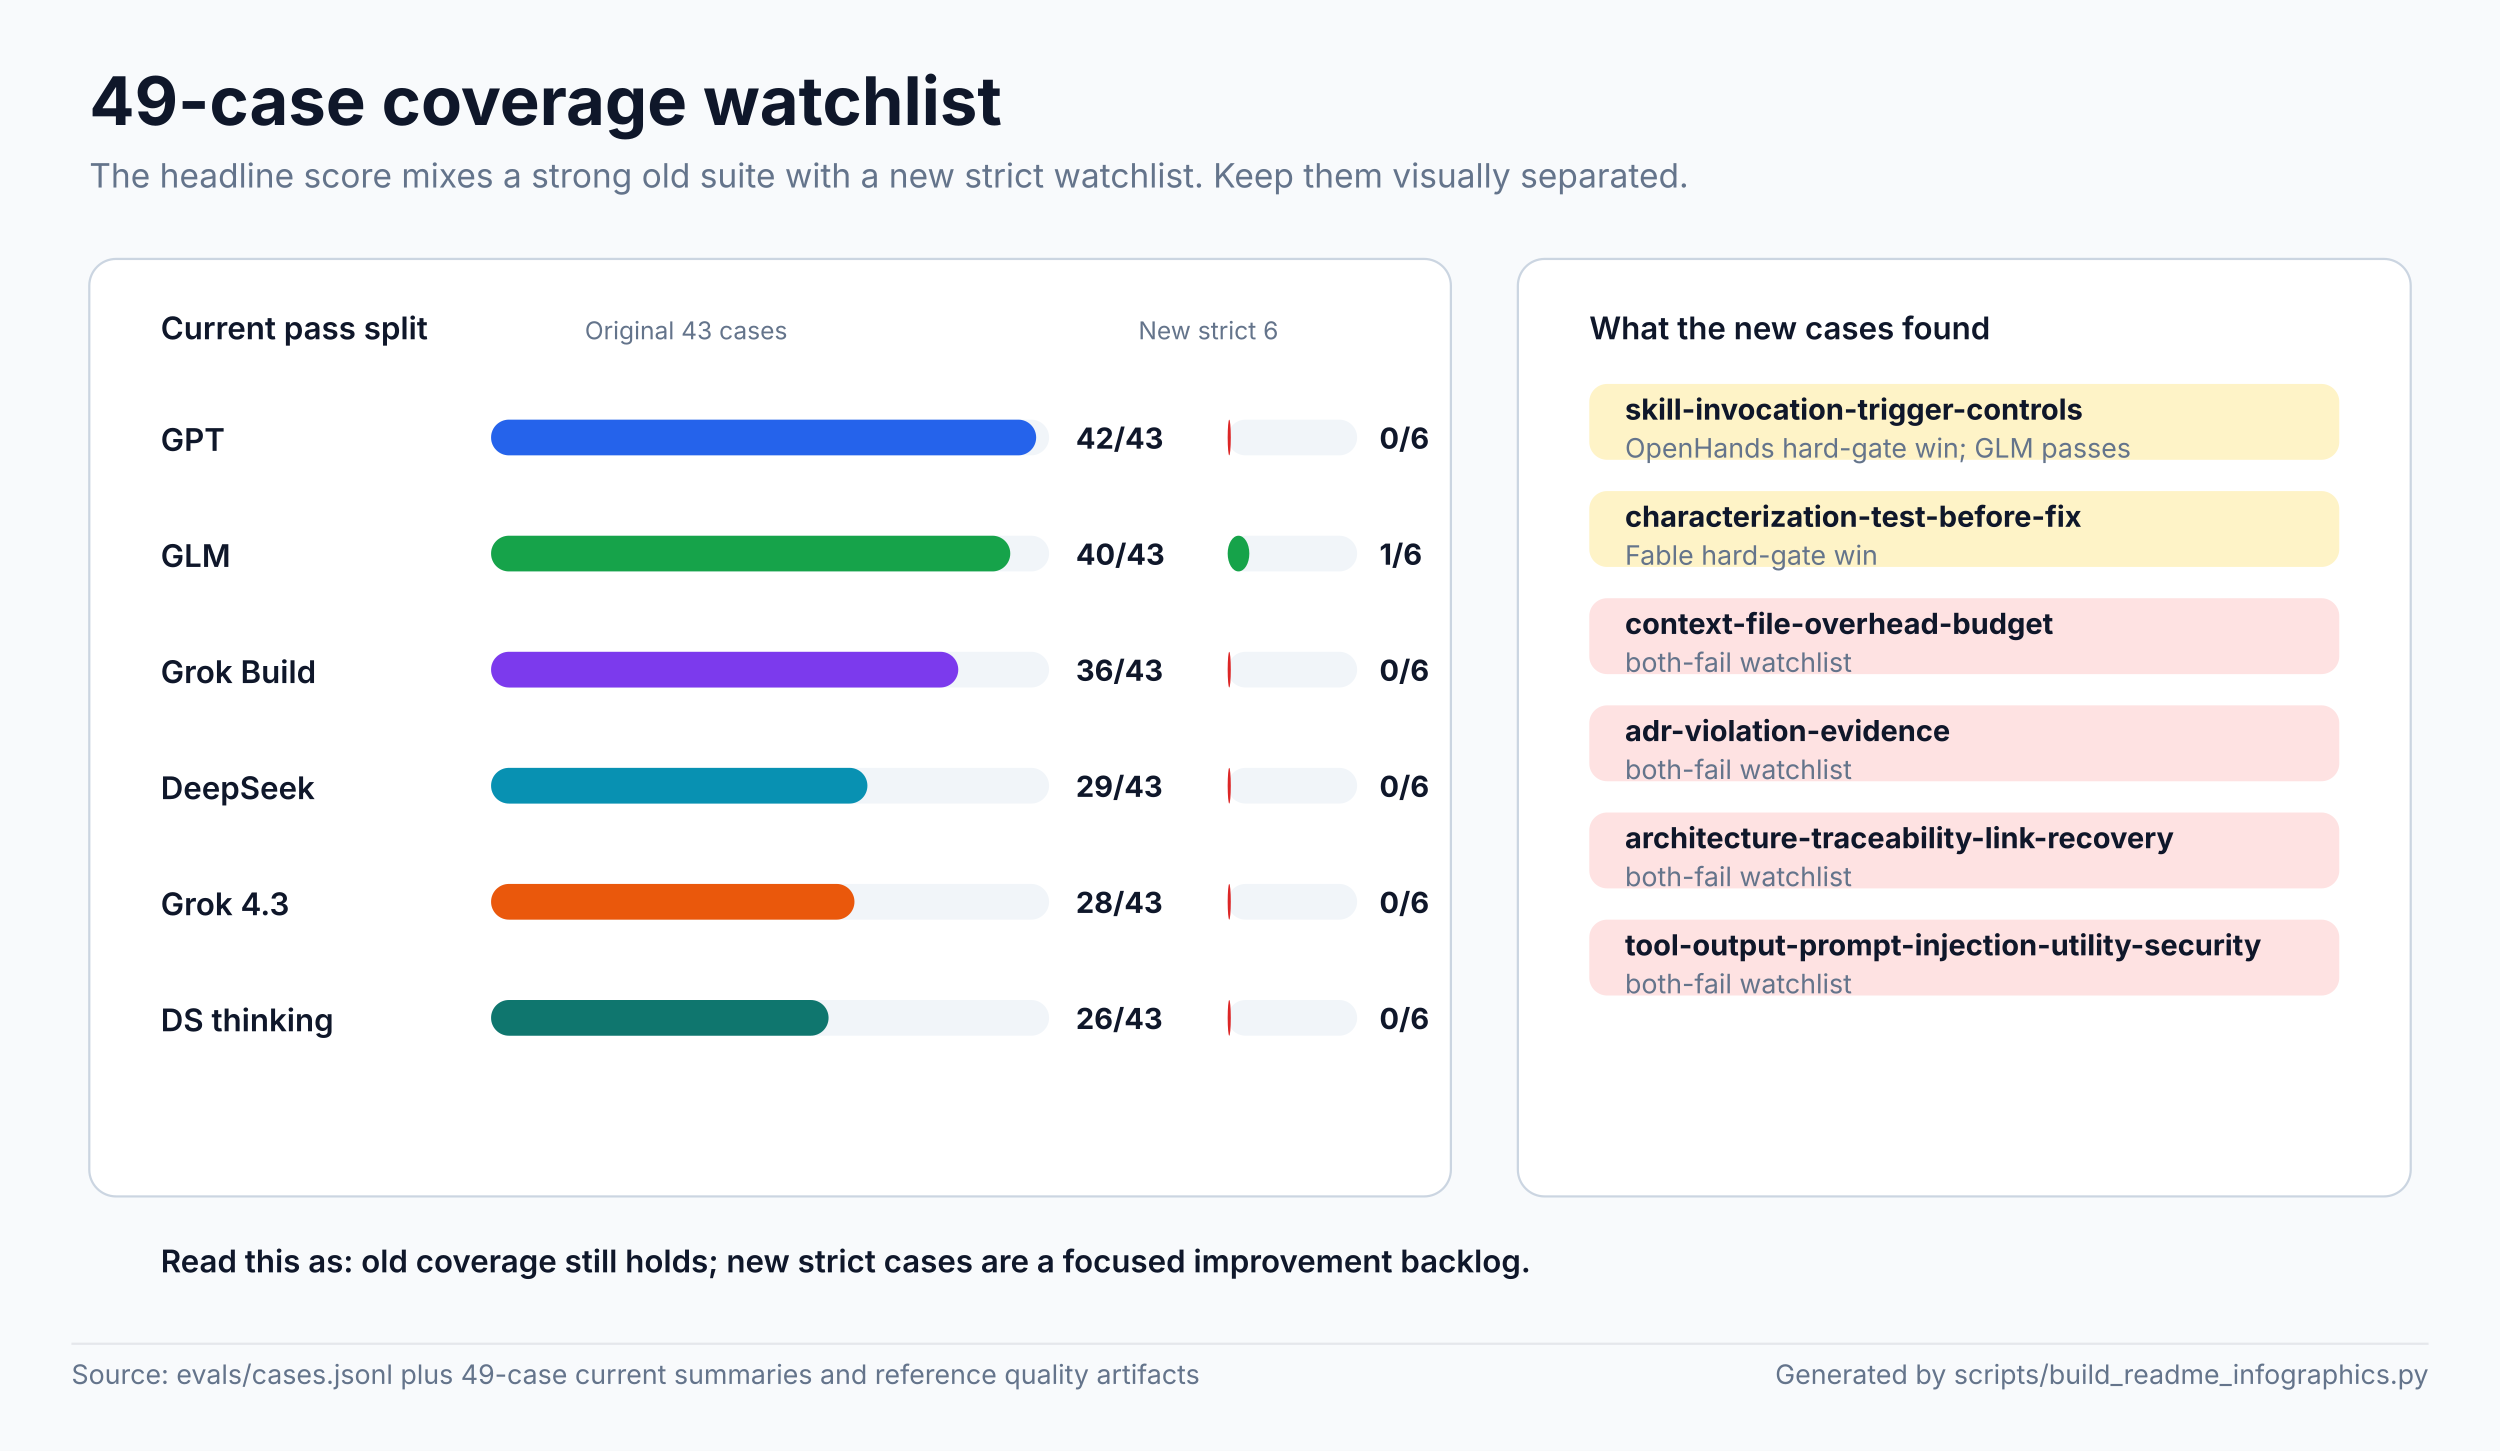
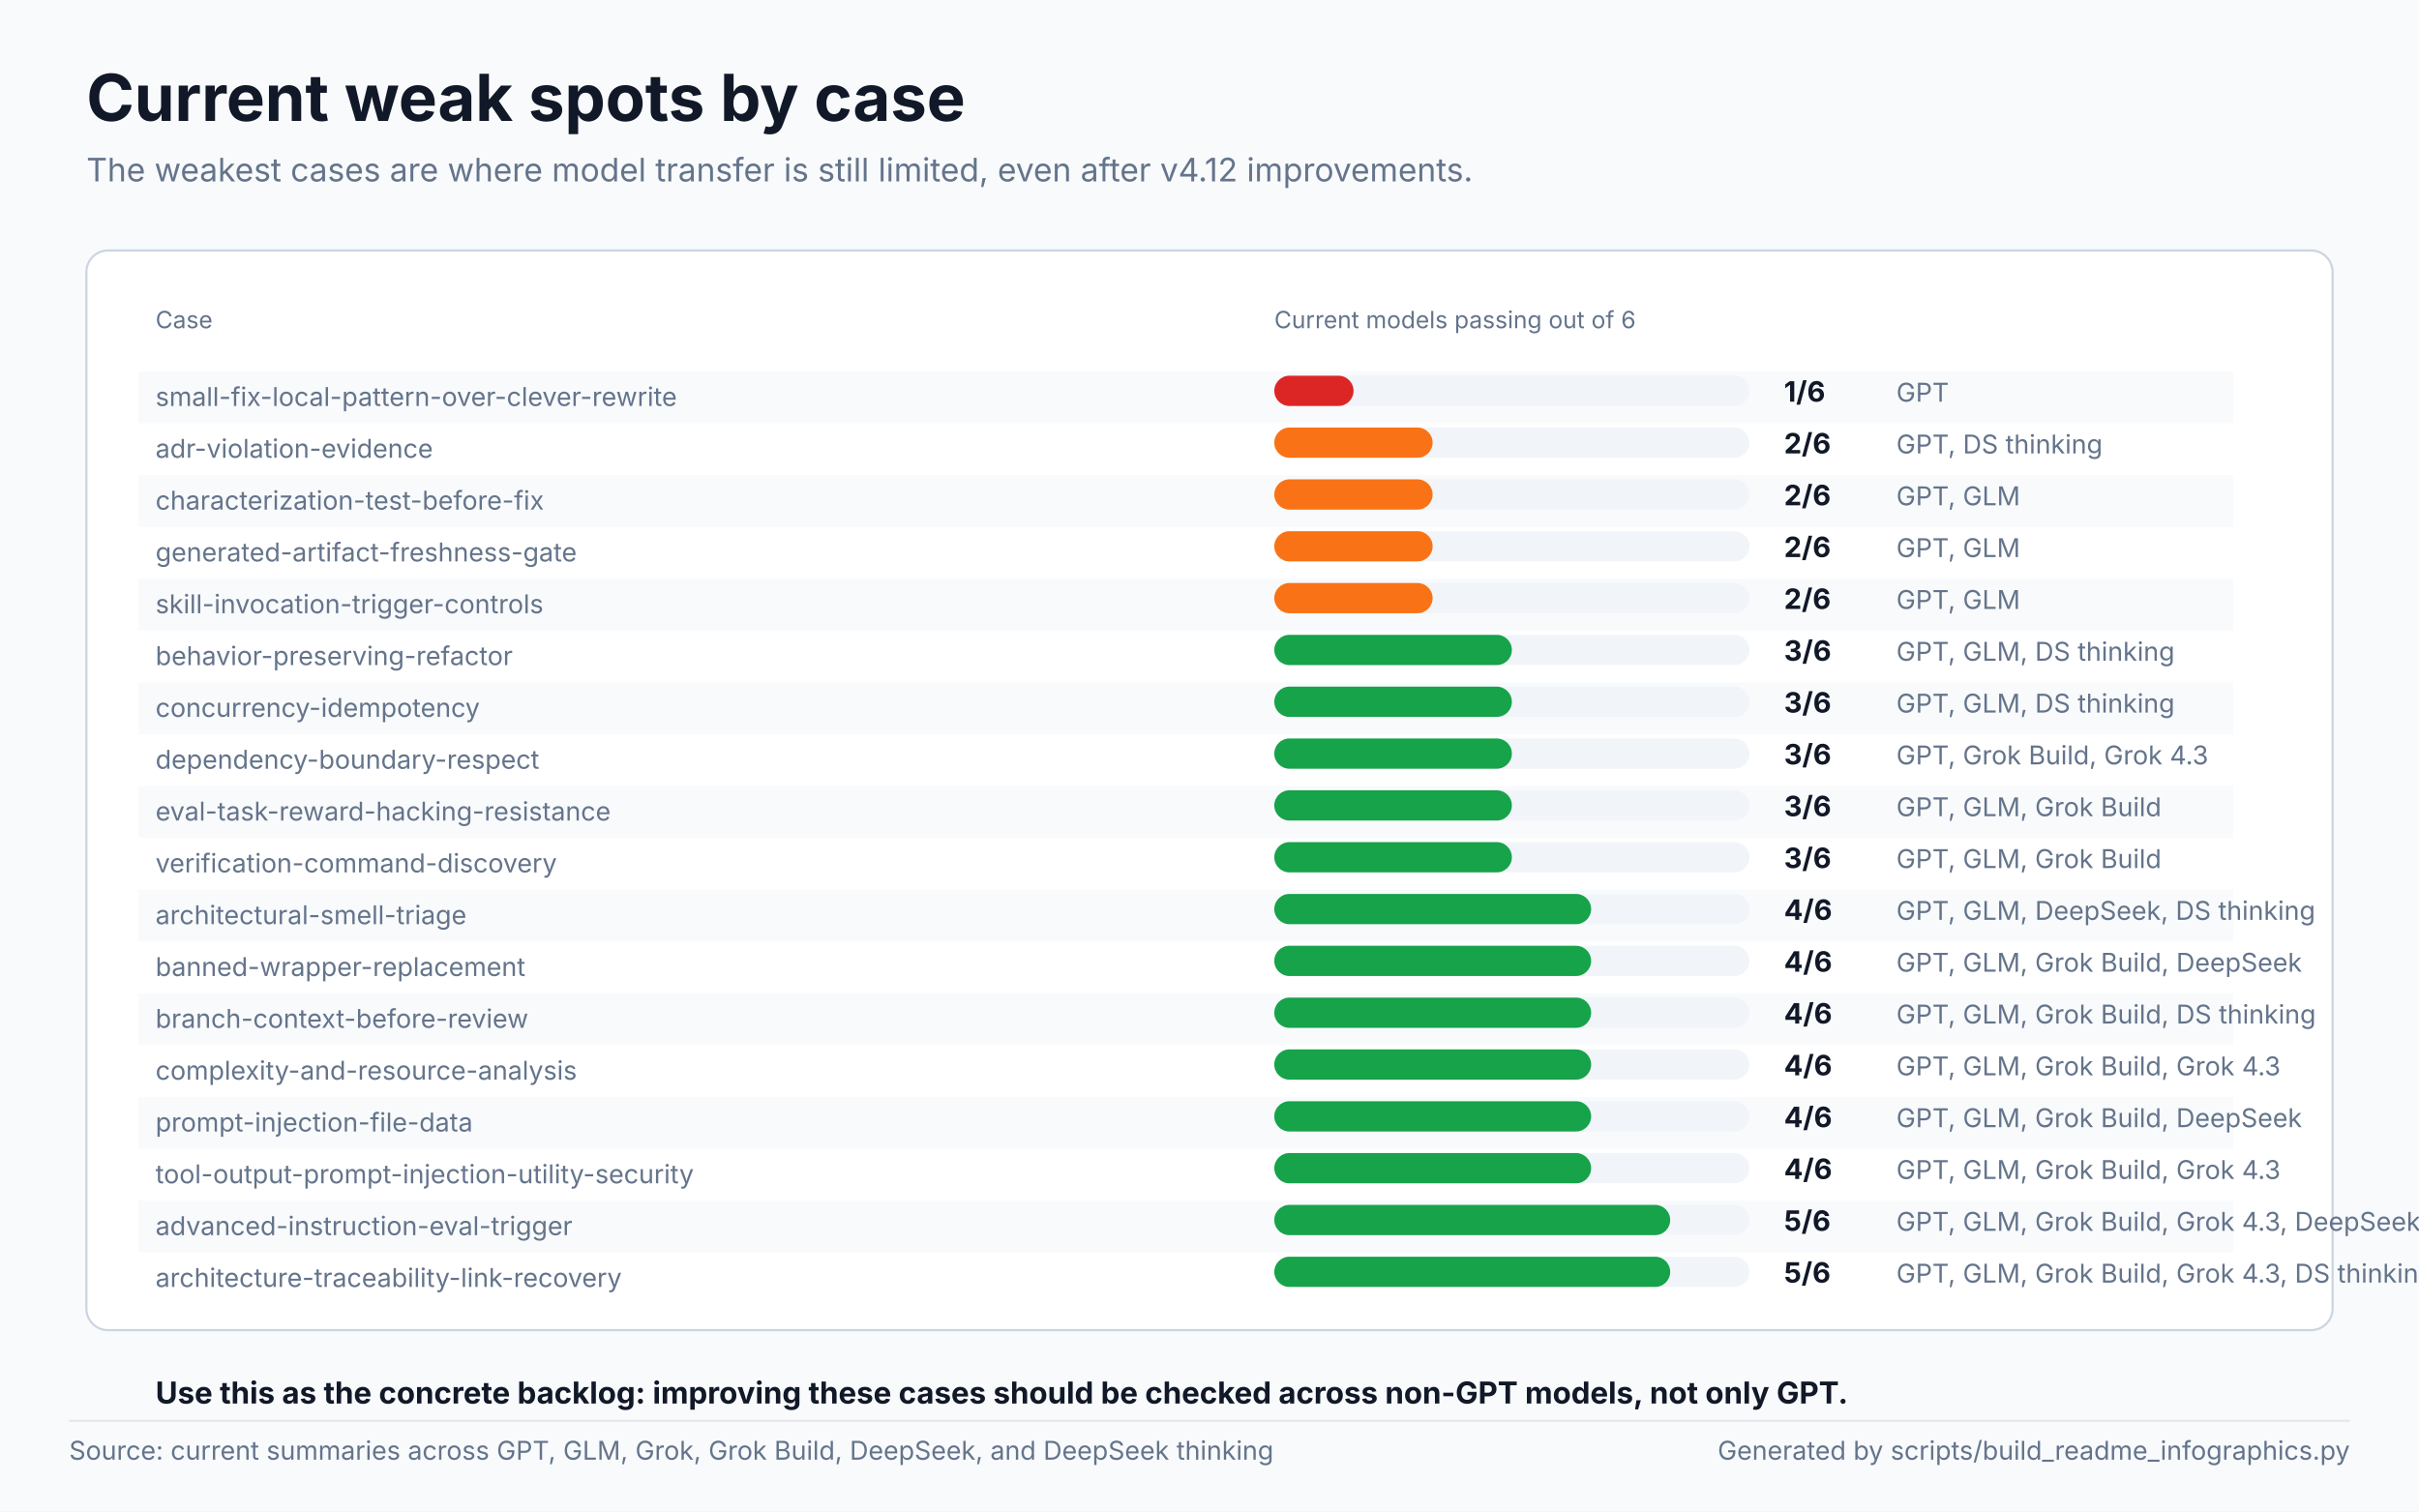
- <svg xmlns="http://www.w3.org/2000/svg" width="1120" height="650" viewBox="0 0 1120 650" role="img" aria-labelledby="title desc">
+ <svg xmlns="http://www.w3.org/2000/svg" width="1120" height="700" viewBox="0 0 1120 700" role="img" aria-labelledby="title desc">
  <style>
- text{font-family:-apple-system,BlinkMacSystemFont,'Segoe UI',sans-serif}
- .title{font-size:30px;font-weight:700;fill:#0f172a}
+ text{font-family:-apple-system,BlinkMacSystemFont,'Segoe UI',sans-serif;letter-spacing:0}
+ .title{font-size:30px;font-weight:700;fill:#111827}
.subtitle{font-size:15px;fill:#64748b}
- .label{font-size:14px;font-weight:600;fill:#0f172a}
+ .label{font-size:14px;font-weight:700;fill:#111827}
.small{font-size:12px;fill:#64748b}
- .value{font-size:13px;font-weight:700;fill:#0f172a}
- .pill{font-size:12px;font-weight:700;fill:#0f172a}
+ .value{font-size:13px;font-weight:700;fill:#111827}
.axis{font-size:11px;fill:#64748b}
+ .cell{font-size:11px;font-weight:700;fill:#111827}
</style>
-   <rect x="0" y="0" width="1120" height="650" rx="0" fill="#f8fafc" />
-   <text x="40.0" y="56.0" class="title">49-case coverage watchlist</text>
-   <text x="40.0" y="84.0" class="subtitle">The headline score mixes a strong old suite with a new strict watchlist. Keep them visually separated.</text>
-   <rect x="40.0" y="116.0" width="610.0" height="420.0" rx="12.0" fill="#ffffff" stroke="#cbd5e1" />
-   <text x="72.0" y="152.0" class="label">Current pass split</text>
-   <text x="262.0" y="152.0" class="axis">Original 43 cases</text>
-   <text x="510.0" y="152.0" class="axis">New strict 6</text>
-   <text x="72.0" y="202.0" class="label">GPT</text>
-   <rect x="220.0" y="188.0" width="250.0" height="16.0" rx="8.0" fill="#f1f5f9" />
-   <rect x="220.0" y="188.0" width="244.2" height="16.0" rx="8.0" fill="#2563eb" />
-   <text x="482.0" y="201.0" class="value">42/43</text>
-   <rect x="550.0" y="188.0" width="58.0" height="16.0" rx="8.0" fill="#f1f5f9" />
-   <rect x="550.0" y="188.0" width="1.4" height="16.0" rx="8.0" fill="#dc2626" />
-   <text x="618.0" y="201.0" class="value">0/6</text>
-   <text x="72.0" y="254.0" class="label">GLM</text>
-   <rect x="220.0" y="240.0" width="250.0" height="16.0" rx="8.0" fill="#f1f5f9" />
-   <rect x="220.0" y="240.0" width="232.6" height="16.0" rx="8.0" fill="#16a34a" />
-   <text x="482.0" y="253.0" class="value">40/43</text>
-   <rect x="550.0" y="240.0" width="58.0" height="16.0" rx="8.0" fill="#f1f5f9" />
-   <rect x="550.0" y="240.0" width="9.7" height="16.0" rx="8.0" fill="#16a34a" />
-   <text x="618.0" y="253.0" class="value">1/6</text>
-   <text x="72.0" y="306.0" class="label">Grok Build</text>
-   <rect x="220.0" y="292.0" width="250.0" height="16.0" rx="8.0" fill="#f1f5f9" />
-   <rect x="220.0" y="292.0" width="209.3" height="16.0" rx="8.0" fill="#7c3aed" />
-   <text x="482.0" y="305.0" class="value">36/43</text>
-   <rect x="550.0" y="292.0" width="58.0" height="16.0" rx="8.0" fill="#f1f5f9" />
-   <rect x="550.0" y="292.0" width="1.4" height="16.0" rx="8.0" fill="#dc2626" />
-   <text x="618.0" y="305.0" class="value">0/6</text>
-   <text x="72.0" y="358.0" class="label">DeepSeek</text>
-   <rect x="220.0" y="344.0" width="250.0" height="16.0" rx="8.0" fill="#f1f5f9" />
-   <rect x="220.0" y="344.0" width="168.6" height="16.0" rx="8.0" fill="#0891b2" />
-   <text x="482.0" y="357.0" class="value">29/43</text>
-   <rect x="550.0" y="344.0" width="58.0" height="16.0" rx="8.0" fill="#f1f5f9" />
-   <rect x="550.0" y="344.0" width="1.4" height="16.0" rx="8.0" fill="#dc2626" />
-   <text x="618.0" y="357.0" class="value">0/6</text>
-   <text x="72.0" y="410.0" class="label">Grok 4.3</text>
-   <rect x="220.0" y="396.0" width="250.0" height="16.0" rx="8.0" fill="#f1f5f9" />
-   <rect x="220.0" y="396.0" width="162.8" height="16.0" rx="8.0" fill="#ea580c" />
-   <text x="482.0" y="409.0" class="value">28/43</text>
-   <rect x="550.0" y="396.0" width="58.0" height="16.0" rx="8.0" fill="#f1f5f9" />
-   <rect x="550.0" y="396.0" width="1.4" height="16.0" rx="8.0" fill="#dc2626" />
-   <text x="618.0" y="409.0" class="value">0/6</text>
-   <text x="72.0" y="462.0" class="label">DS thinking</text>
-   <rect x="220.0" y="448.0" width="250.0" height="16.0" rx="8.0" fill="#f1f5f9" />
-   <rect x="220.0" y="448.0" width="151.2" height="16.0" rx="8.0" fill="#0f766e" />
-   <text x="482.0" y="461.0" class="value">26/43</text>
-   <rect x="550.0" y="448.0" width="58.0" height="16.0" rx="8.0" fill="#f1f5f9" />
-   <rect x="550.0" y="448.0" width="1.4" height="16.0" rx="8.0" fill="#dc2626" />
-   <text x="618.0" y="461.0" class="value">0/6</text>
-   <rect x="680.0" y="116.0" width="400.0" height="420.0" rx="12.0" fill="#ffffff" stroke="#cbd5e1" />
-   <text x="712.0" y="152.0" class="label">What the new cases found</text>
-   <rect x="712.0" y="172.0" width="336.0" height="34.0" rx="8.0" fill="#fef3c7" />
-   <text x="728.0" y="188.0" class="value">skill-invocation-trigger-controls</text>
-   <text x="728.0" y="205.0" class="small">OpenHands hard-gate win; GLM passes</text>
-   <rect x="712.0" y="220.0" width="336.0" height="34.0" rx="8.0" fill="#fef3c7" />
-   <text x="728.0" y="236.0" class="value">characterization-test-before-fix</text>
-   <text x="728.0" y="253.0" class="small">Fable hard-gate win</text>
-   <rect x="712.0" y="268.0" width="336.0" height="34.0" rx="8.0" fill="#fee2e2" />
-   <text x="728.0" y="284.0" class="value">context-file-overhead-budget</text>
-   <text x="728.0" y="301.0" class="small">both-fail watchlist</text>
-   <rect x="712.0" y="316.0" width="336.0" height="34.0" rx="8.0" fill="#fee2e2" />
-   <text x="728.0" y="332.0" class="value">adr-violation-evidence</text>
-   <text x="728.0" y="349.0" class="small">both-fail watchlist</text>
-   <rect x="712.0" y="364.0" width="336.0" height="34.0" rx="8.0" fill="#fee2e2" />
-   <text x="728.0" y="380.0" class="value">architecture-traceability-link-recovery</text>
-   <text x="728.0" y="397.0" class="small">both-fail watchlist</text>
-   <rect x="712.0" y="412.0" width="336.0" height="34.0" rx="8.0" fill="#fee2e2" />
-   <text x="728.0" y="428.0" class="value">tool-output-prompt-injection-utility-security</text>
-   <text x="728.0" y="445.0" class="small">both-fail watchlist</text>
-   <text x="72.0" y="570.0" class="label">Read this as: old coverage still holds; new strict cases are a focused improvement backlog.</text>
-   <line x1="32.0" y1="602.0" x2="1088.0" y2="602.0" stroke="#e5e7eb" stroke-width="1" />
-   <text x="32.0" y="620.0" class="small">Source: evals/cases.jsonl plus 49-case current summaries and reference quality artifacts</text>
-   <text x="1088.0" y="620.0" class="small" text-anchor="end">Generated by scripts/build_readme_infographics.py</text>
+   <rect x="0" y="0" width="1120" height="700" fill="#f8fafc" />
+   <text x="40.0" y="56.0" class="title">Current weak spots by case</text>
+   <text x="40.0" y="84.0" class="subtitle">The weakest cases are where model transfer is still limited, even after v4.12 improvements.</text>
+   <rect x="40.0" y="116.0" width="1040.0" height="500.0" rx="10.0" fill="#ffffff" stroke="#cbd5e1" />
+   <text x="72.0" y="152.0" class="axis">Case</text>
+   <text x="590.0" y="152.0" class="axis">Current models passing out of 6</text>
+   <rect x="64.0" y="172.0" width="970.0" height="24.0" rx="0.0" fill="#f8fafc" />
+   <text x="72.0" y="188.0" class="small">small-fix-local-pattern-over-clever-rewrite</text>
+   <rect x="590.0" y="174.0" width="220.0" height="14.0" rx="7.0" fill="#f1f5f9" />
+   <rect x="590.0" y="174.0" width="36.7" height="14.0" rx="7.0" fill="#dc2626" />
+   <text x="826.0" y="186.0" class="value">1/6</text>
+   <text x="878.0" y="186.0" class="small">GPT</text>
+   <text x="72.0" y="212.0" class="small">adr-violation-evidence</text>
+   <rect x="590.0" y="198.0" width="220.0" height="14.0" rx="7.0" fill="#f1f5f9" />
+   <rect x="590.0" y="198.0" width="73.3" height="14.0" rx="7.0" fill="#f97316" />
+   <text x="826.0" y="210.0" class="value">2/6</text>
+   <text x="878.0" y="210.0" class="small">GPT, DS thinking</text>
+   <rect x="64.0" y="220.0" width="970.0" height="24.0" rx="0.0" fill="#f8fafc" />
+   <text x="72.0" y="236.0" class="small">characterization-test-before-fix</text>
+   <rect x="590.0" y="222.0" width="220.0" height="14.0" rx="7.0" fill="#f1f5f9" />
+   <rect x="590.0" y="222.0" width="73.3" height="14.0" rx="7.0" fill="#f97316" />
+   <text x="826.0" y="234.0" class="value">2/6</text>
+   <text x="878.0" y="234.0" class="small">GPT, GLM</text>
+   <text x="72.0" y="260.0" class="small">generated-artifact-freshness-gate</text>
+   <rect x="590.0" y="246.0" width="220.0" height="14.0" rx="7.0" fill="#f1f5f9" />
+   <rect x="590.0" y="246.0" width="73.3" height="14.0" rx="7.0" fill="#f97316" />
+   <text x="826.0" y="258.0" class="value">2/6</text>
+   <text x="878.0" y="258.0" class="small">GPT, GLM</text>
+   <rect x="64.0" y="268.0" width="970.0" height="24.0" rx="0.0" fill="#f8fafc" />
+   <text x="72.0" y="284.0" class="small">skill-invocation-trigger-controls</text>
+   <rect x="590.0" y="270.0" width="220.0" height="14.0" rx="7.0" fill="#f1f5f9" />
+   <rect x="590.0" y="270.0" width="73.3" height="14.0" rx="7.0" fill="#f97316" />
+   <text x="826.0" y="282.0" class="value">2/6</text>
+   <text x="878.0" y="282.0" class="small">GPT, GLM</text>
+   <text x="72.0" y="308.0" class="small">behavior-preserving-refactor</text>
+   <rect x="590.0" y="294.0" width="220.0" height="14.0" rx="7.0" fill="#f1f5f9" />
+   <rect x="590.0" y="294.0" width="110.0" height="14.0" rx="7.0" fill="#16a34a" />
+   <text x="826.0" y="306.0" class="value">3/6</text>
+   <text x="878.0" y="306.0" class="small">GPT, GLM, DS thinking</text>
+   <rect x="64.0" y="316.0" width="970.0" height="24.0" rx="0.0" fill="#f8fafc" />
+   <text x="72.0" y="332.0" class="small">concurrency-idempotency</text>
+   <rect x="590.0" y="318.0" width="220.0" height="14.0" rx="7.0" fill="#f1f5f9" />
+   <rect x="590.0" y="318.0" width="110.0" height="14.0" rx="7.0" fill="#16a34a" />
+   <text x="826.0" y="330.0" class="value">3/6</text>
+   <text x="878.0" y="330.0" class="small">GPT, GLM, DS thinking</text>
+   <text x="72.0" y="356.0" class="small">dependency-boundary-respect</text>
+   <rect x="590.0" y="342.0" width="220.0" height="14.0" rx="7.0" fill="#f1f5f9" />
+   <rect x="590.0" y="342.0" width="110.0" height="14.0" rx="7.0" fill="#16a34a" />
+   <text x="826.0" y="354.0" class="value">3/6</text>
+   <text x="878.0" y="354.0" class="small">GPT, Grok Build, Grok 4.3</text>
+   <rect x="64.0" y="364.0" width="970.0" height="24.0" rx="0.0" fill="#f8fafc" />
+   <text x="72.0" y="380.0" class="small">eval-task-reward-hacking-resistance</text>
+   <rect x="590.0" y="366.0" width="220.0" height="14.0" rx="7.0" fill="#f1f5f9" />
+   <rect x="590.0" y="366.0" width="110.0" height="14.0" rx="7.0" fill="#16a34a" />
+   <text x="826.0" y="378.0" class="value">3/6</text>
+   <text x="878.0" y="378.0" class="small">GPT, GLM, Grok Build</text>
+   <text x="72.0" y="404.0" class="small">verification-command-discovery</text>
+   <rect x="590.0" y="390.0" width="220.0" height="14.0" rx="7.0" fill="#f1f5f9" />
+   <rect x="590.0" y="390.0" width="110.0" height="14.0" rx="7.0" fill="#16a34a" />
+   <text x="826.0" y="402.0" class="value">3/6</text>
+   <text x="878.0" y="402.0" class="small">GPT, GLM, Grok Build</text>
+   <rect x="64.0" y="412.0" width="970.0" height="24.0" rx="0.0" fill="#f8fafc" />
+   <text x="72.0" y="428.0" class="small">architectural-smell-triage</text>
+   <rect x="590.0" y="414.0" width="220.0" height="14.0" rx="7.0" fill="#f1f5f9" />
+   <rect x="590.0" y="414.0" width="146.7" height="14.0" rx="7.0" fill="#16a34a" />
+   <text x="826.0" y="426.0" class="value">4/6</text>
+   <text x="878.0" y="426.0" class="small">GPT, GLM, DeepSeek, DS thinking</text>
+   <text x="72.0" y="452.0" class="small">banned-wrapper-replacement</text>
+   <rect x="590.0" y="438.0" width="220.0" height="14.0" rx="7.0" fill="#f1f5f9" />
+   <rect x="590.0" y="438.0" width="146.7" height="14.0" rx="7.0" fill="#16a34a" />
+   <text x="826.0" y="450.0" class="value">4/6</text>
+   <text x="878.0" y="450.0" class="small">GPT, GLM, Grok Build, DeepSeek</text>
+   <rect x="64.0" y="460.0" width="970.0" height="24.0" rx="0.0" fill="#f8fafc" />
+   <text x="72.0" y="476.0" class="small">branch-context-before-review</text>
+   <rect x="590.0" y="462.0" width="220.0" height="14.0" rx="7.0" fill="#f1f5f9" />
+   <rect x="590.0" y="462.0" width="146.7" height="14.0" rx="7.0" fill="#16a34a" />
+   <text x="826.0" y="474.0" class="value">4/6</text>
+   <text x="878.0" y="474.0" class="small">GPT, GLM, Grok Build, DS thinking</text>
+   <text x="72.0" y="500.0" class="small">complexity-and-resource-analysis</text>
+   <rect x="590.0" y="486.0" width="220.0" height="14.0" rx="7.0" fill="#f1f5f9" />
+   <rect x="590.0" y="486.0" width="146.7" height="14.0" rx="7.0" fill="#16a34a" />
+   <text x="826.0" y="498.0" class="value">4/6</text>
+   <text x="878.0" y="498.0" class="small">GPT, GLM, Grok Build, Grok 4.3</text>
+   <rect x="64.0" y="508.0" width="970.0" height="24.0" rx="0.0" fill="#f8fafc" />
+   <text x="72.0" y="524.0" class="small">prompt-injection-file-data</text>
+   <rect x="590.0" y="510.0" width="220.0" height="14.0" rx="7.0" fill="#f1f5f9" />
+   <rect x="590.0" y="510.0" width="146.7" height="14.0" rx="7.0" fill="#16a34a" />
+   <text x="826.0" y="522.0" class="value">4/6</text>
+   <text x="878.0" y="522.0" class="small">GPT, GLM, Grok Build, DeepSeek</text>
+   <text x="72.0" y="548.0" class="small">tool-output-prompt-injection-utility-security</text>
+   <rect x="590.0" y="534.0" width="220.0" height="14.0" rx="7.0" fill="#f1f5f9" />
+   <rect x="590.0" y="534.0" width="146.7" height="14.0" rx="7.0" fill="#16a34a" />
+   <text x="826.0" y="546.0" class="value">4/6</text>
+   <text x="878.0" y="546.0" class="small">GPT, GLM, Grok Build, Grok 4.3</text>
+   <rect x="64.0" y="556.0" width="970.0" height="24.0" rx="0.0" fill="#f8fafc" />
+   <text x="72.0" y="572.0" class="small">advanced-instruction-eval-trigger</text>
+   <rect x="590.0" y="558.0" width="220.0" height="14.0" rx="7.0" fill="#f1f5f9" />
+   <rect x="590.0" y="558.0" width="183.3" height="14.0" rx="7.0" fill="#16a34a" />
+   <text x="826.0" y="570.0" class="value">5/6</text>
+   <text x="878.0" y="570.0" class="small">GPT, GLM, Grok Build, Grok 4.3, DeepSeek</text>
+   <text x="72.0" y="596.0" class="small">architecture-traceability-link-recovery</text>
+   <rect x="590.0" y="582.0" width="220.0" height="14.0" rx="7.0" fill="#f1f5f9" />
+   <rect x="590.0" y="582.0" width="183.3" height="14.0" rx="7.0" fill="#16a34a" />
+   <text x="826.0" y="594.0" class="value">5/6</text>
+   <text x="878.0" y="594.0" class="small">GPT, GLM, Grok Build, Grok 4.3, DS thinking</text>
+   <text x="72.0" y="650.0" class="label">Use this as the concrete backlog: improving these cases should be checked across non-GPT models, not only GPT.</text>
+   <line x1="32.0" y1="658.0" x2="1088.0" y2="658.0" stroke="#e5e7eb" stroke-width="1" />
+   <text x="32.0" y="676.0" class="small">Source: current summaries across GPT, GLM, Grok, Grok Build, DeepSeek, and DeepSeek thinking</text>
+   <text x="1088.0" y="676.0" class="small" text-anchor="end">Generated by scripts/build_readme_infographics.py</text>
</svg>
